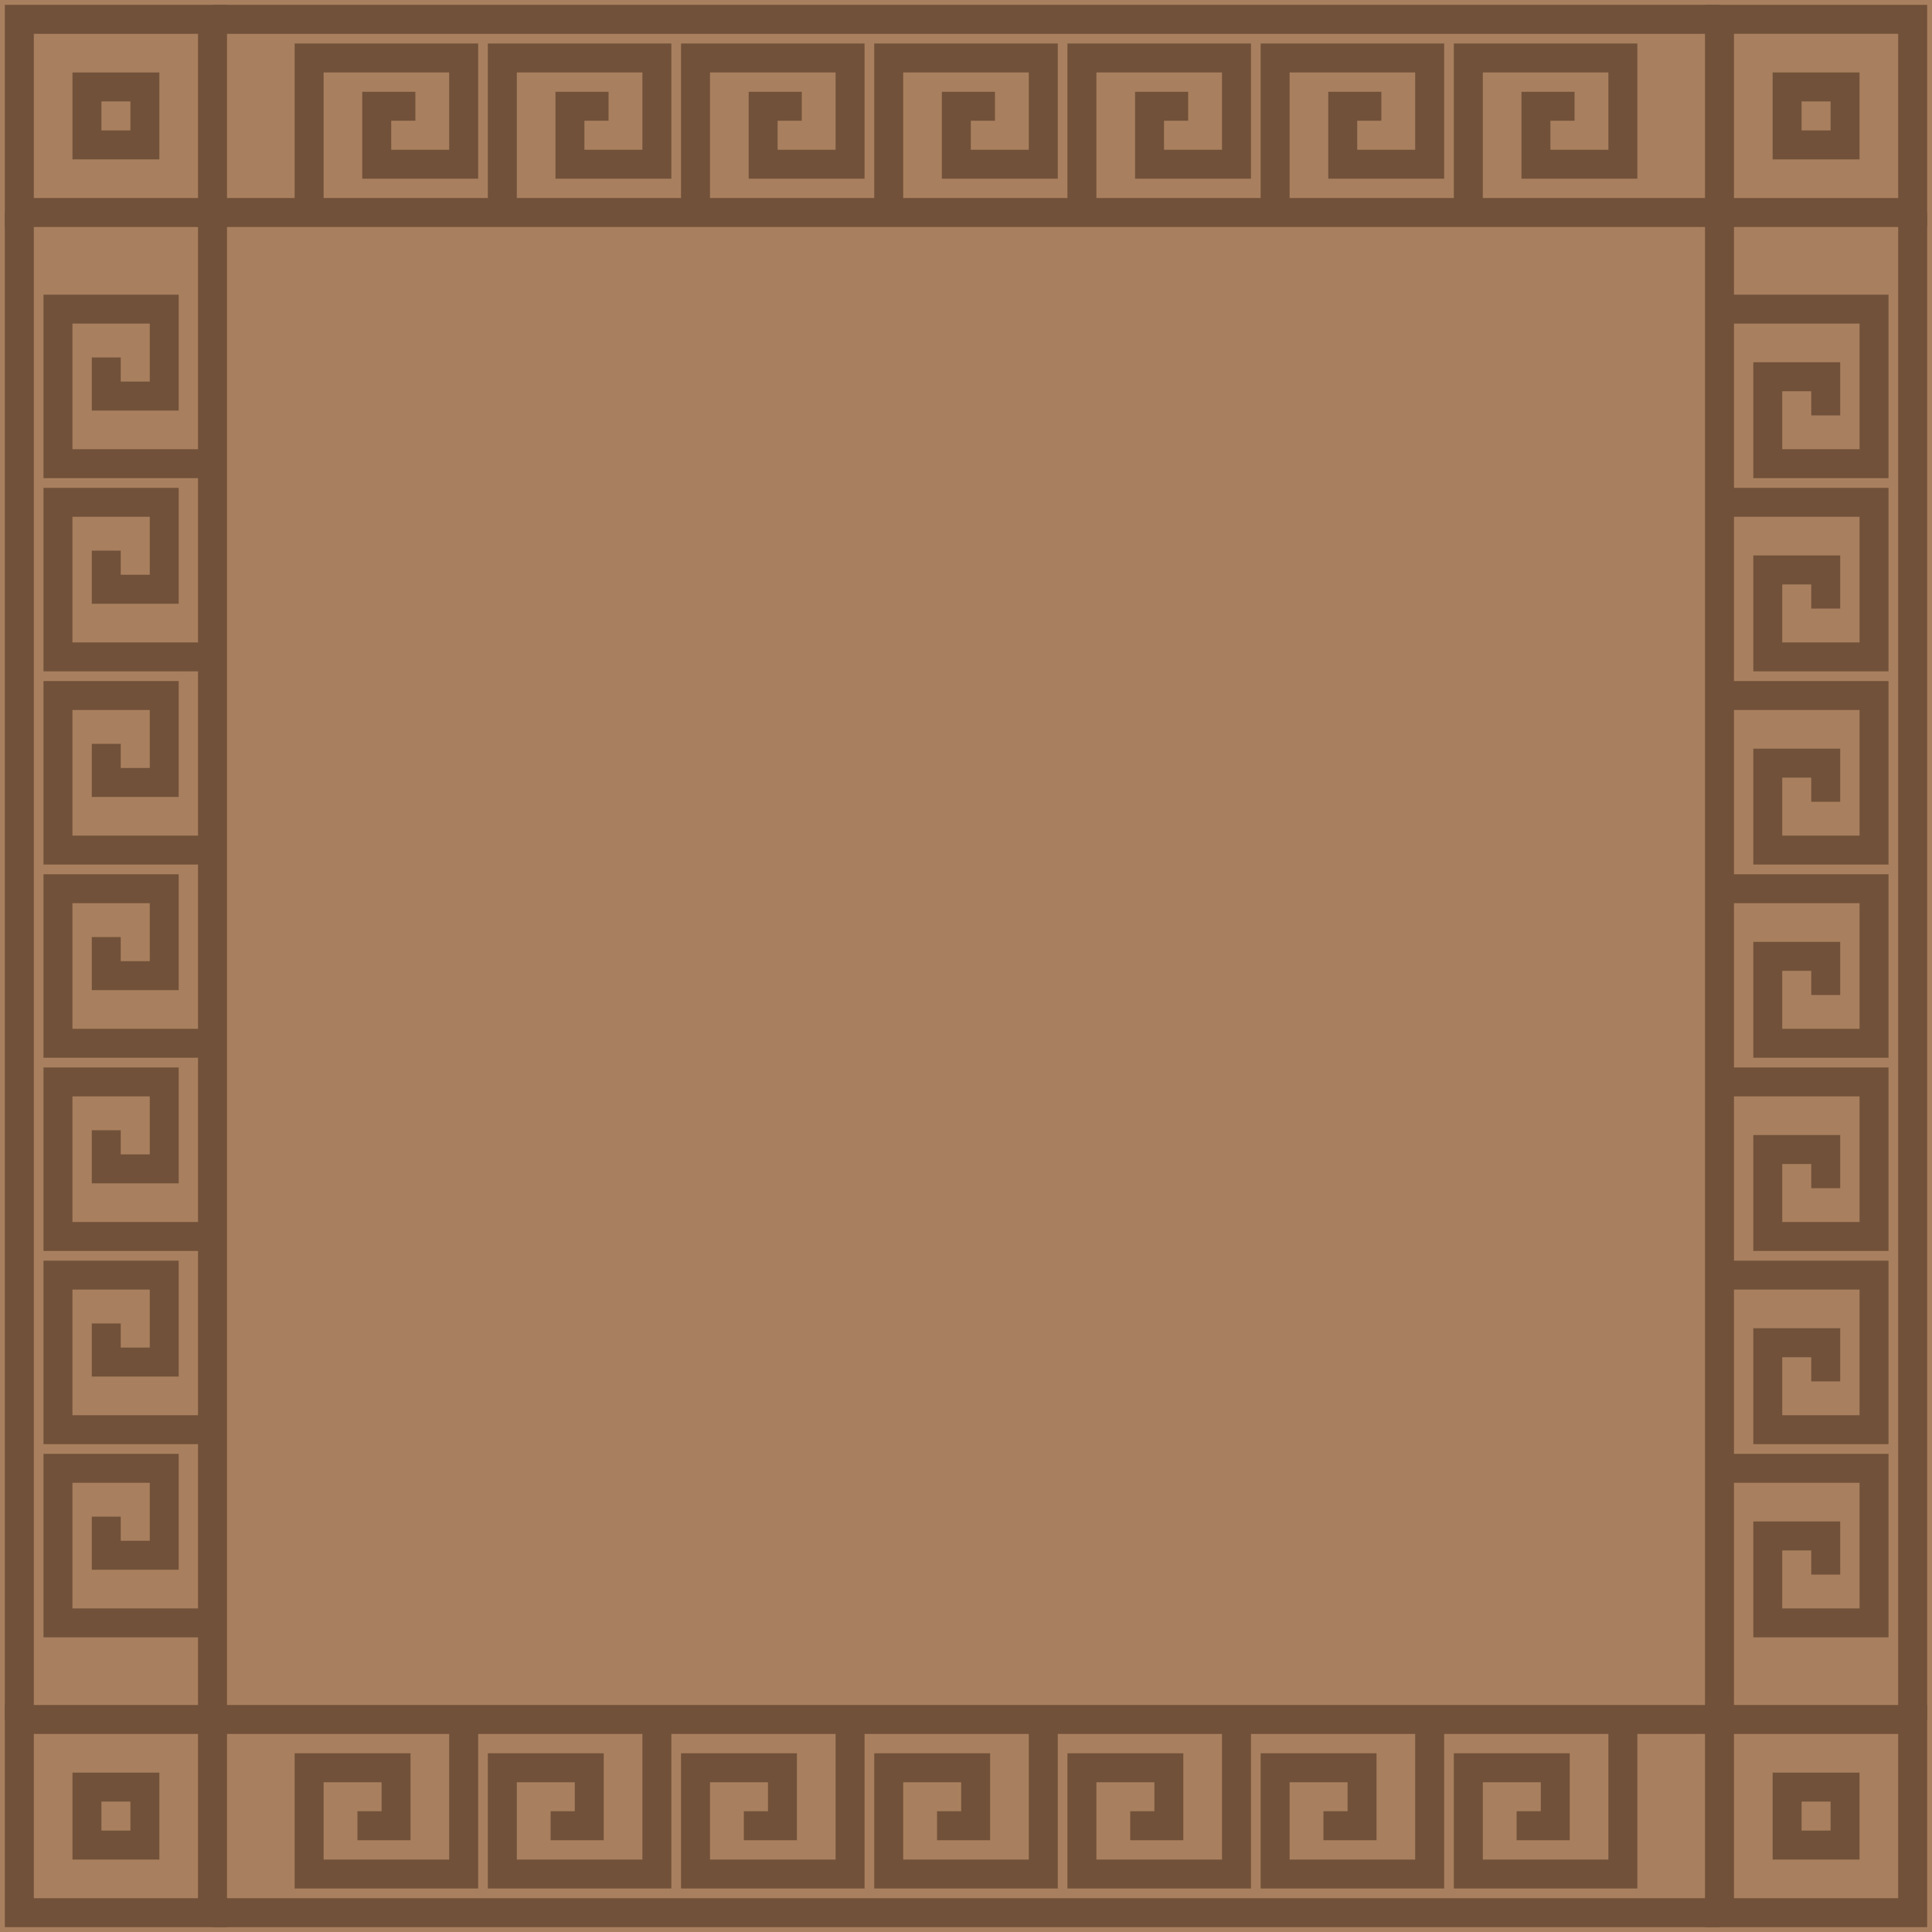
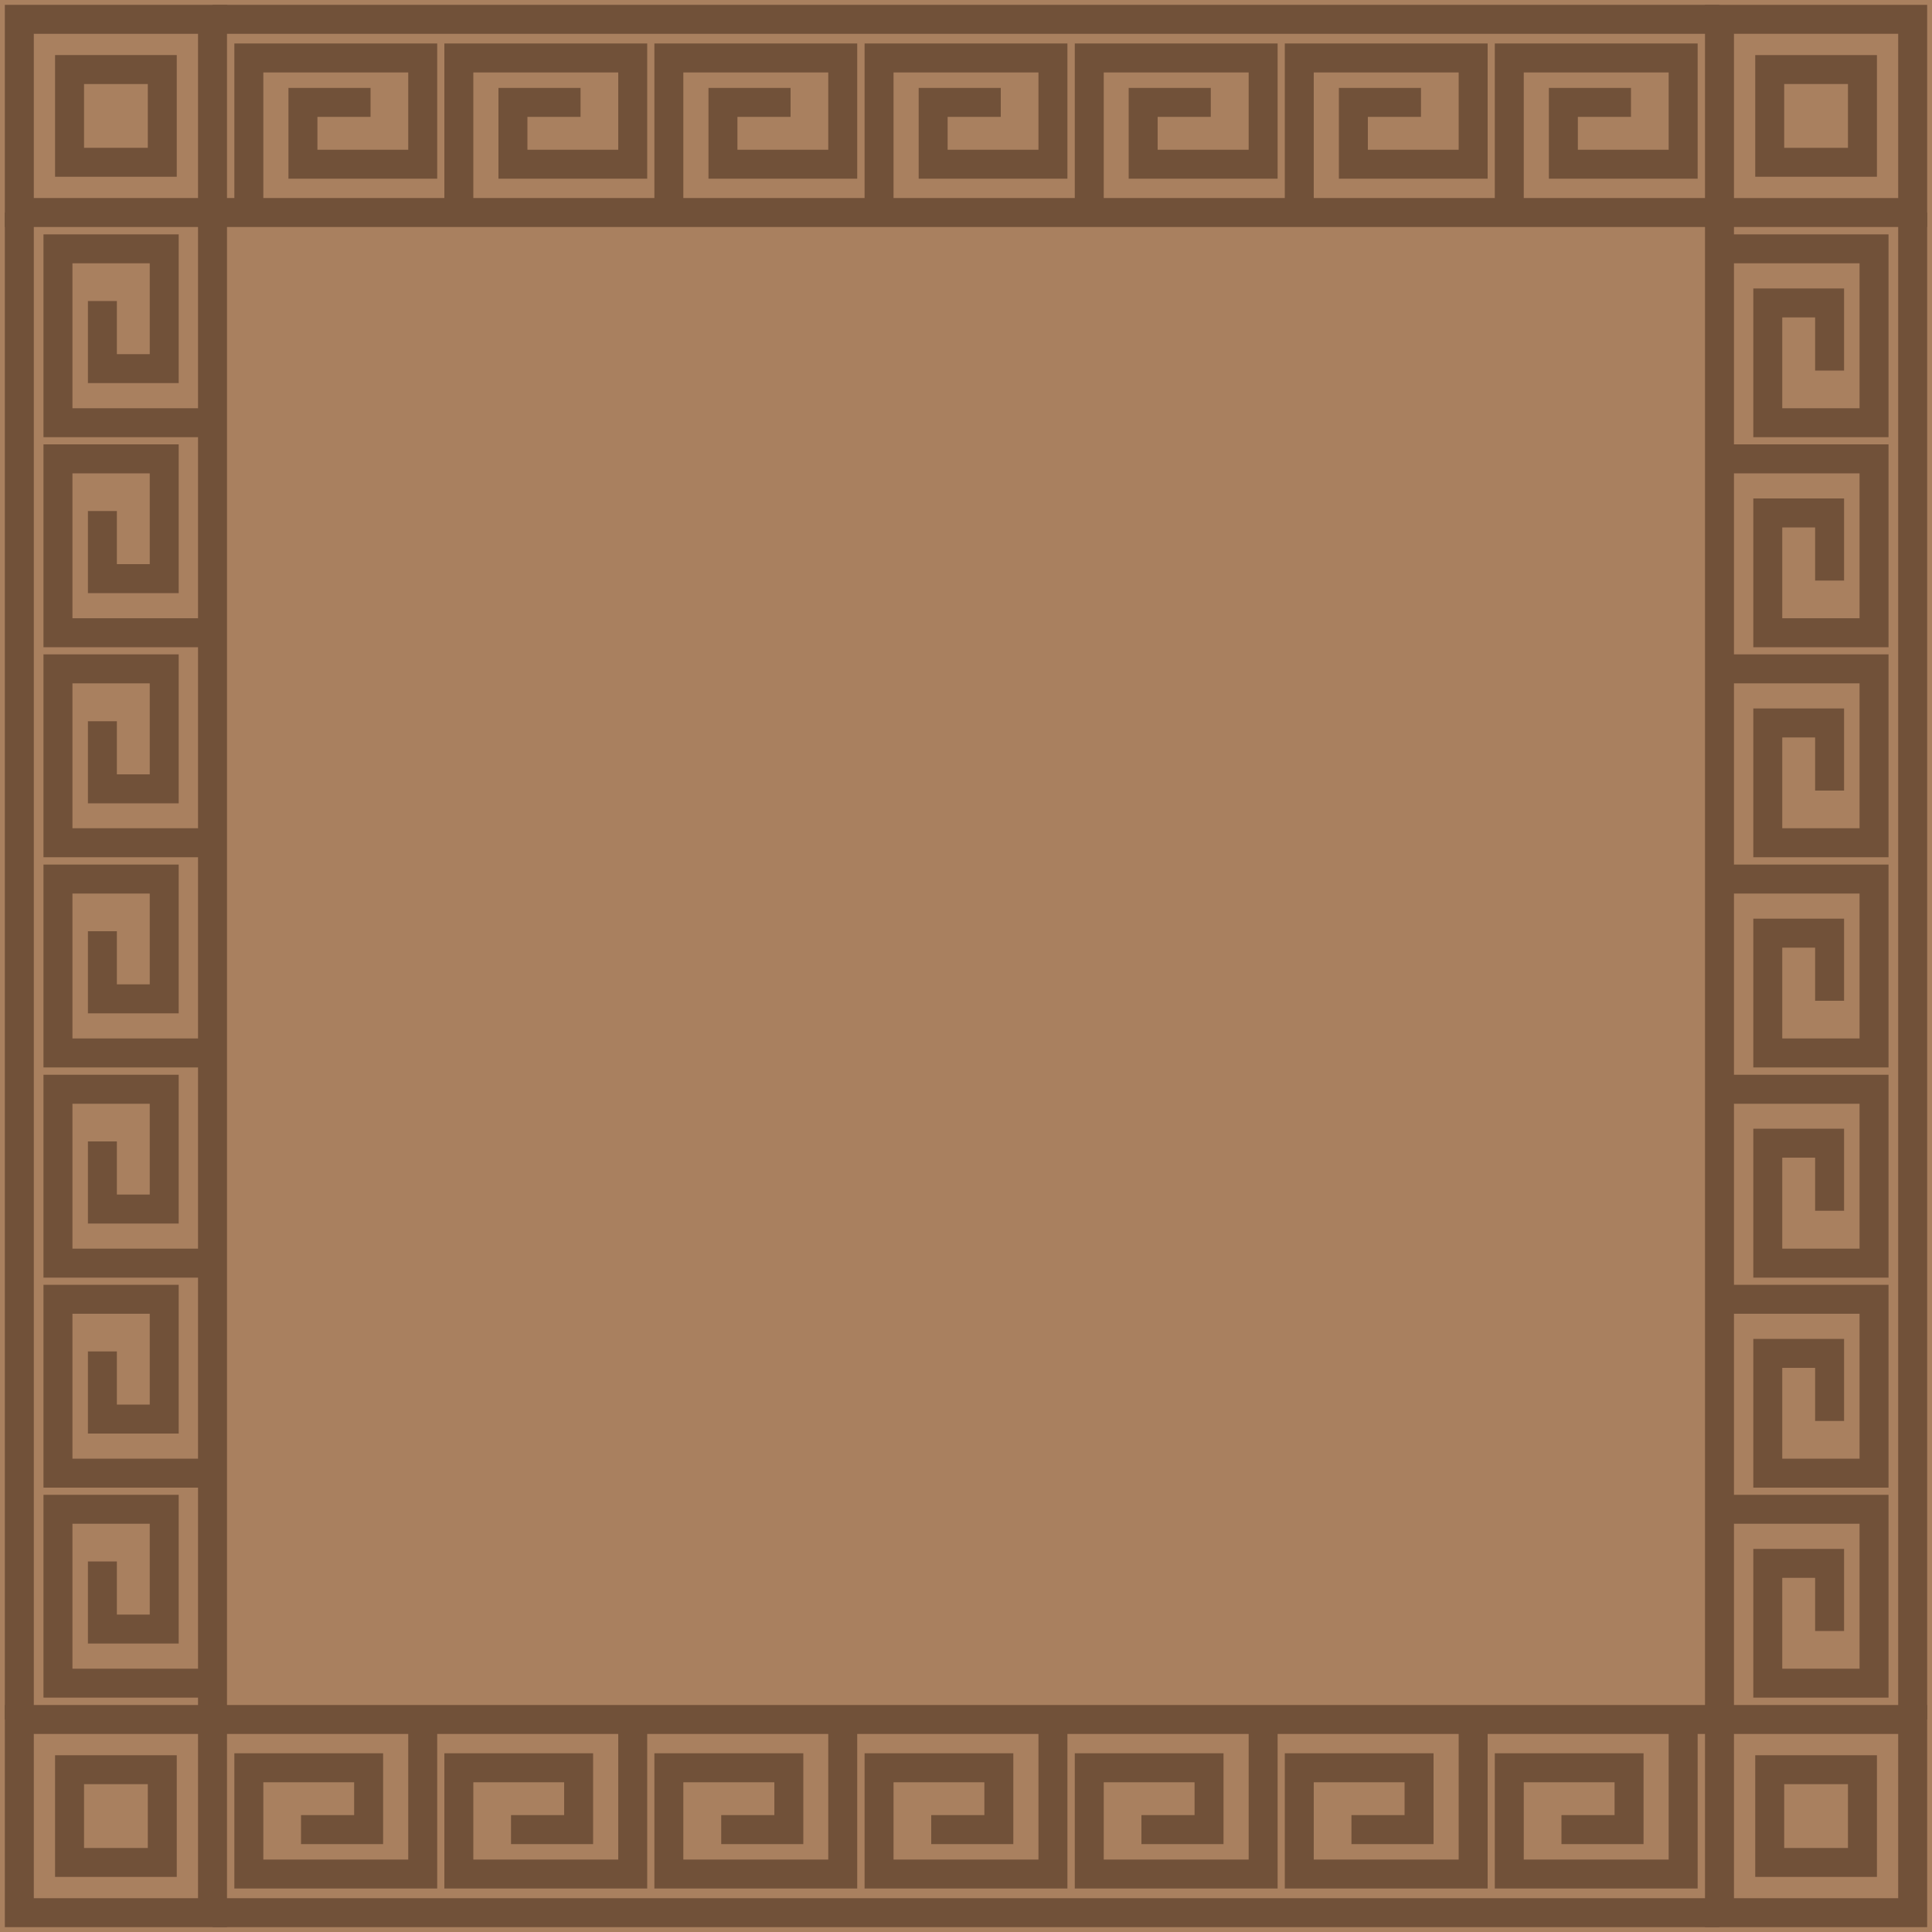
<svg xmlns="http://www.w3.org/2000/svg" viewBox="0 0 100 100">
  <rect width="100" height="100" fill="#a9805f" />
  <g fill="none" stroke="#3a2214" stroke-width="1.5" stroke-linejoin="miter" opacity="0.5">
    <g transform="rotate(0 50 50)">
-       <path d="M11 1 H89 M11 11 H89 M16 11 V3 H24 V8.5 H19.5 V5.5 H21.5M26 11 V3 H34 V8.5 H29.5 V5.5 H31.5M36 11 V3 H44 V8.5 H39.5 V5.5 H41.5M46 11 V3 H54 V8.5 H49.5 V5.5 H51.5M56 11 V3 H64 V8.5 H59.5 V5.5 H61.5M66 11 V3 H74 V8.5 H69.5 V5.5 H71.5M76 11 V3 H84 V8.5 H79.5 V5.5 H81.5" />
-       <path d="M1 1 H11 V11 H1 Z M4.5 4.5 H7.5 V7.5 H4.5 Z" />
+       <path d="M11 1 H89 M11 11 H89 M12.88 11 V3 H21.88 V8.5 H15.68 V5.3 H19.18M23.75 11 V3 H32.75 V8.5 H26.55 V5.3 H30.05M34.62 11 V3 H43.62 V8.5 H37.42 V5.3 H40.92M45.50 11 V3 H54.50 V8.5 H48.30 V5.3 H51.80M56.38 11 V3 H65.38 V8.5 H59.17 V5.3 H62.67M67.25 11 V3 H76.25 V8.5 H70.05 V5.3 H73.55M78.12 11 V3 H87.12 V8.5 H80.92 V5.3 H84.42" />
+       <path d="M1 1 H11 V11 H1 Z M3.6 3.6 H8.4 V8.4 H3.6 Z" />
    </g>
    <g transform="rotate(90 50 50)">
-       <path d="M11 1 H89 M11 11 H89 M16 11 V3 H24 V8.5 H19.5 V5.5 H21.5M26 11 V3 H34 V8.5 H29.5 V5.5 H31.5M36 11 V3 H44 V8.5 H39.5 V5.5 H41.5M46 11 V3 H54 V8.5 H49.5 V5.5 H51.5M56 11 V3 H64 V8.5 H59.5 V5.5 H61.5M66 11 V3 H74 V8.5 H69.5 V5.5 H71.5M76 11 V3 H84 V8.5 H79.5 V5.5 H81.5" />
-       <path d="M1 1 H11 V11 H1 Z M4.5 4.5 H7.5 V7.5 H4.5 Z" />
+       <path d="M11 1 H89 M11 11 H89 M12.88 11 V3 H21.88 V8.5 H15.68 V5.3 H19.18M23.75 11 V3 H32.75 V8.5 H26.55 V5.3 H30.05M34.62 11 V3 H43.62 V8.5 H37.42 V5.3 H40.92M45.50 11 V3 H54.50 V8.5 H48.30 V5.3 H51.80M56.38 11 V3 H65.38 V8.5 H59.17 V5.3 H62.67M67.25 11 V3 H76.25 V8.5 H70.05 V5.3 H73.55M78.12 11 V3 H87.12 V8.5 H80.92 V5.3 H84.42" />
+       <path d="M1 1 H11 V11 H1 Z M3.6 3.6 H8.4 V8.4 H3.6 Z" />
    </g>
    <g transform="rotate(180 50 50)">
-       <path d="M11 1 H89 M11 11 H89 M16 11 V3 H24 V8.5 H19.5 V5.5 H21.5M26 11 V3 H34 V8.5 H29.5 V5.5 H31.5M36 11 V3 H44 V8.5 H39.5 V5.5 H41.5M46 11 V3 H54 V8.5 H49.5 V5.5 H51.5M56 11 V3 H64 V8.5 H59.5 V5.5 H61.5M66 11 V3 H74 V8.5 H69.5 V5.5 H71.5M76 11 V3 H84 V8.5 H79.5 V5.5 H81.5" />
-       <path d="M1 1 H11 V11 H1 Z M4.5 4.5 H7.5 V7.5 H4.5 Z" />
+       <path d="M11 1 H89 M11 11 H89 M12.88 11 V3 H21.88 V8.5 H15.68 V5.3 H19.18M23.75 11 V3 H32.75 V8.5 H26.55 V5.3 H30.05M34.62 11 V3 H43.62 V8.5 H37.42 V5.3 H40.92M45.50 11 V3 H54.50 V8.5 H48.30 V5.3 H51.80M56.38 11 V3 H65.38 V8.5 H59.17 V5.3 H62.67M67.25 11 V3 H76.25 V8.5 H70.05 V5.3 H73.55M78.12 11 V3 H87.12 V8.5 H80.92 V5.3 H84.42" />
+       <path d="M1 1 H11 V11 H1 Z M3.6 3.6 H8.4 V8.4 H3.6 Z" />
    </g>
    <g transform="rotate(270 50 50)">
-       <path d="M11 1 H89 M11 11 H89 M16 11 V3 H24 V8.5 H19.5 V5.5 H21.5M26 11 V3 H34 V8.5 H29.5 V5.5 H31.5M36 11 V3 H44 V8.5 H39.5 V5.5 H41.5M46 11 V3 H54 V8.5 H49.5 V5.5 H51.5M56 11 V3 H64 V8.5 H59.5 V5.5 H61.5M66 11 V3 H74 V8.5 H69.5 V5.5 H71.5M76 11 V3 H84 V8.5 H79.5 V5.5 H81.5" />
-       <path d="M1 1 H11 V11 H1 Z M4.5 4.5 H7.5 V7.5 H4.5 Z" />
+       <path d="M11 1 H89 M11 11 H89 M12.88 11 V3 H21.88 V8.5 H15.68 V5.3 H19.18M23.75 11 V3 H32.75 V8.5 H26.55 V5.3 H30.05M34.62 11 V3 H43.62 V8.5 H37.42 V5.3 H40.92M45.50 11 V3 H54.50 V8.5 H48.30 V5.3 H51.80M56.38 11 V3 H65.38 V8.5 H59.17 V5.3 H62.67M67.25 11 V3 H76.25 V8.5 H70.05 V5.3 H73.55M78.12 11 V3 H87.12 V8.5 H80.92 V5.3 H84.42" />
+       <path d="M1 1 H11 V11 H1 Z M3.6 3.6 H8.4 V8.4 H3.6 Z" />
    </g>
  </g>
</svg>
